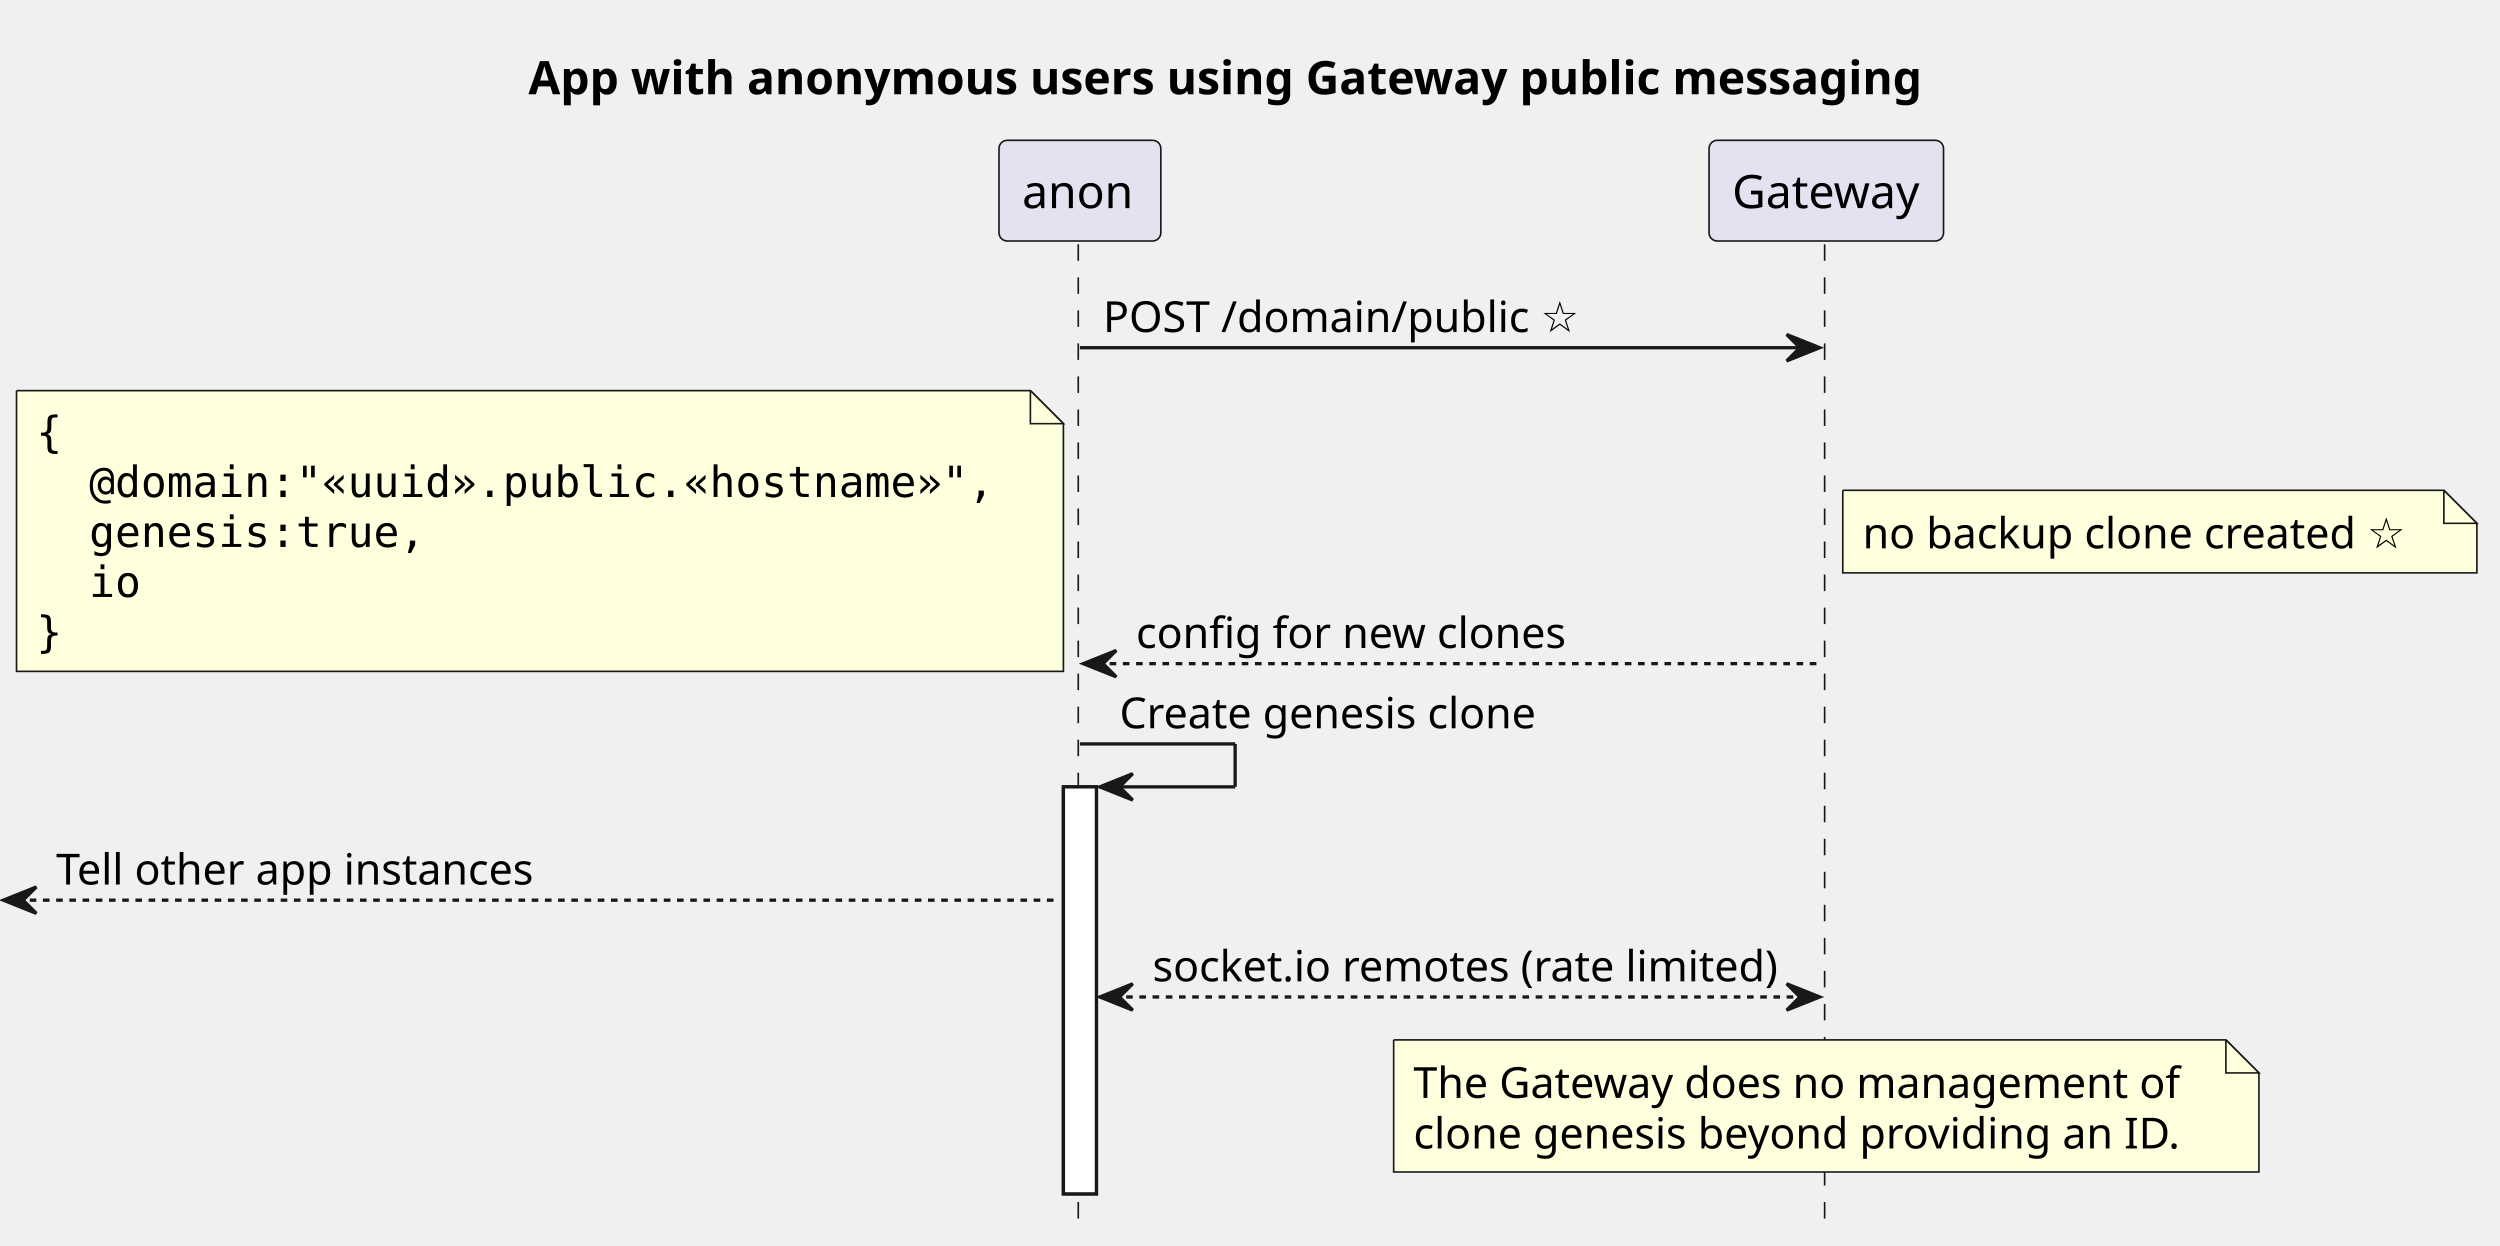
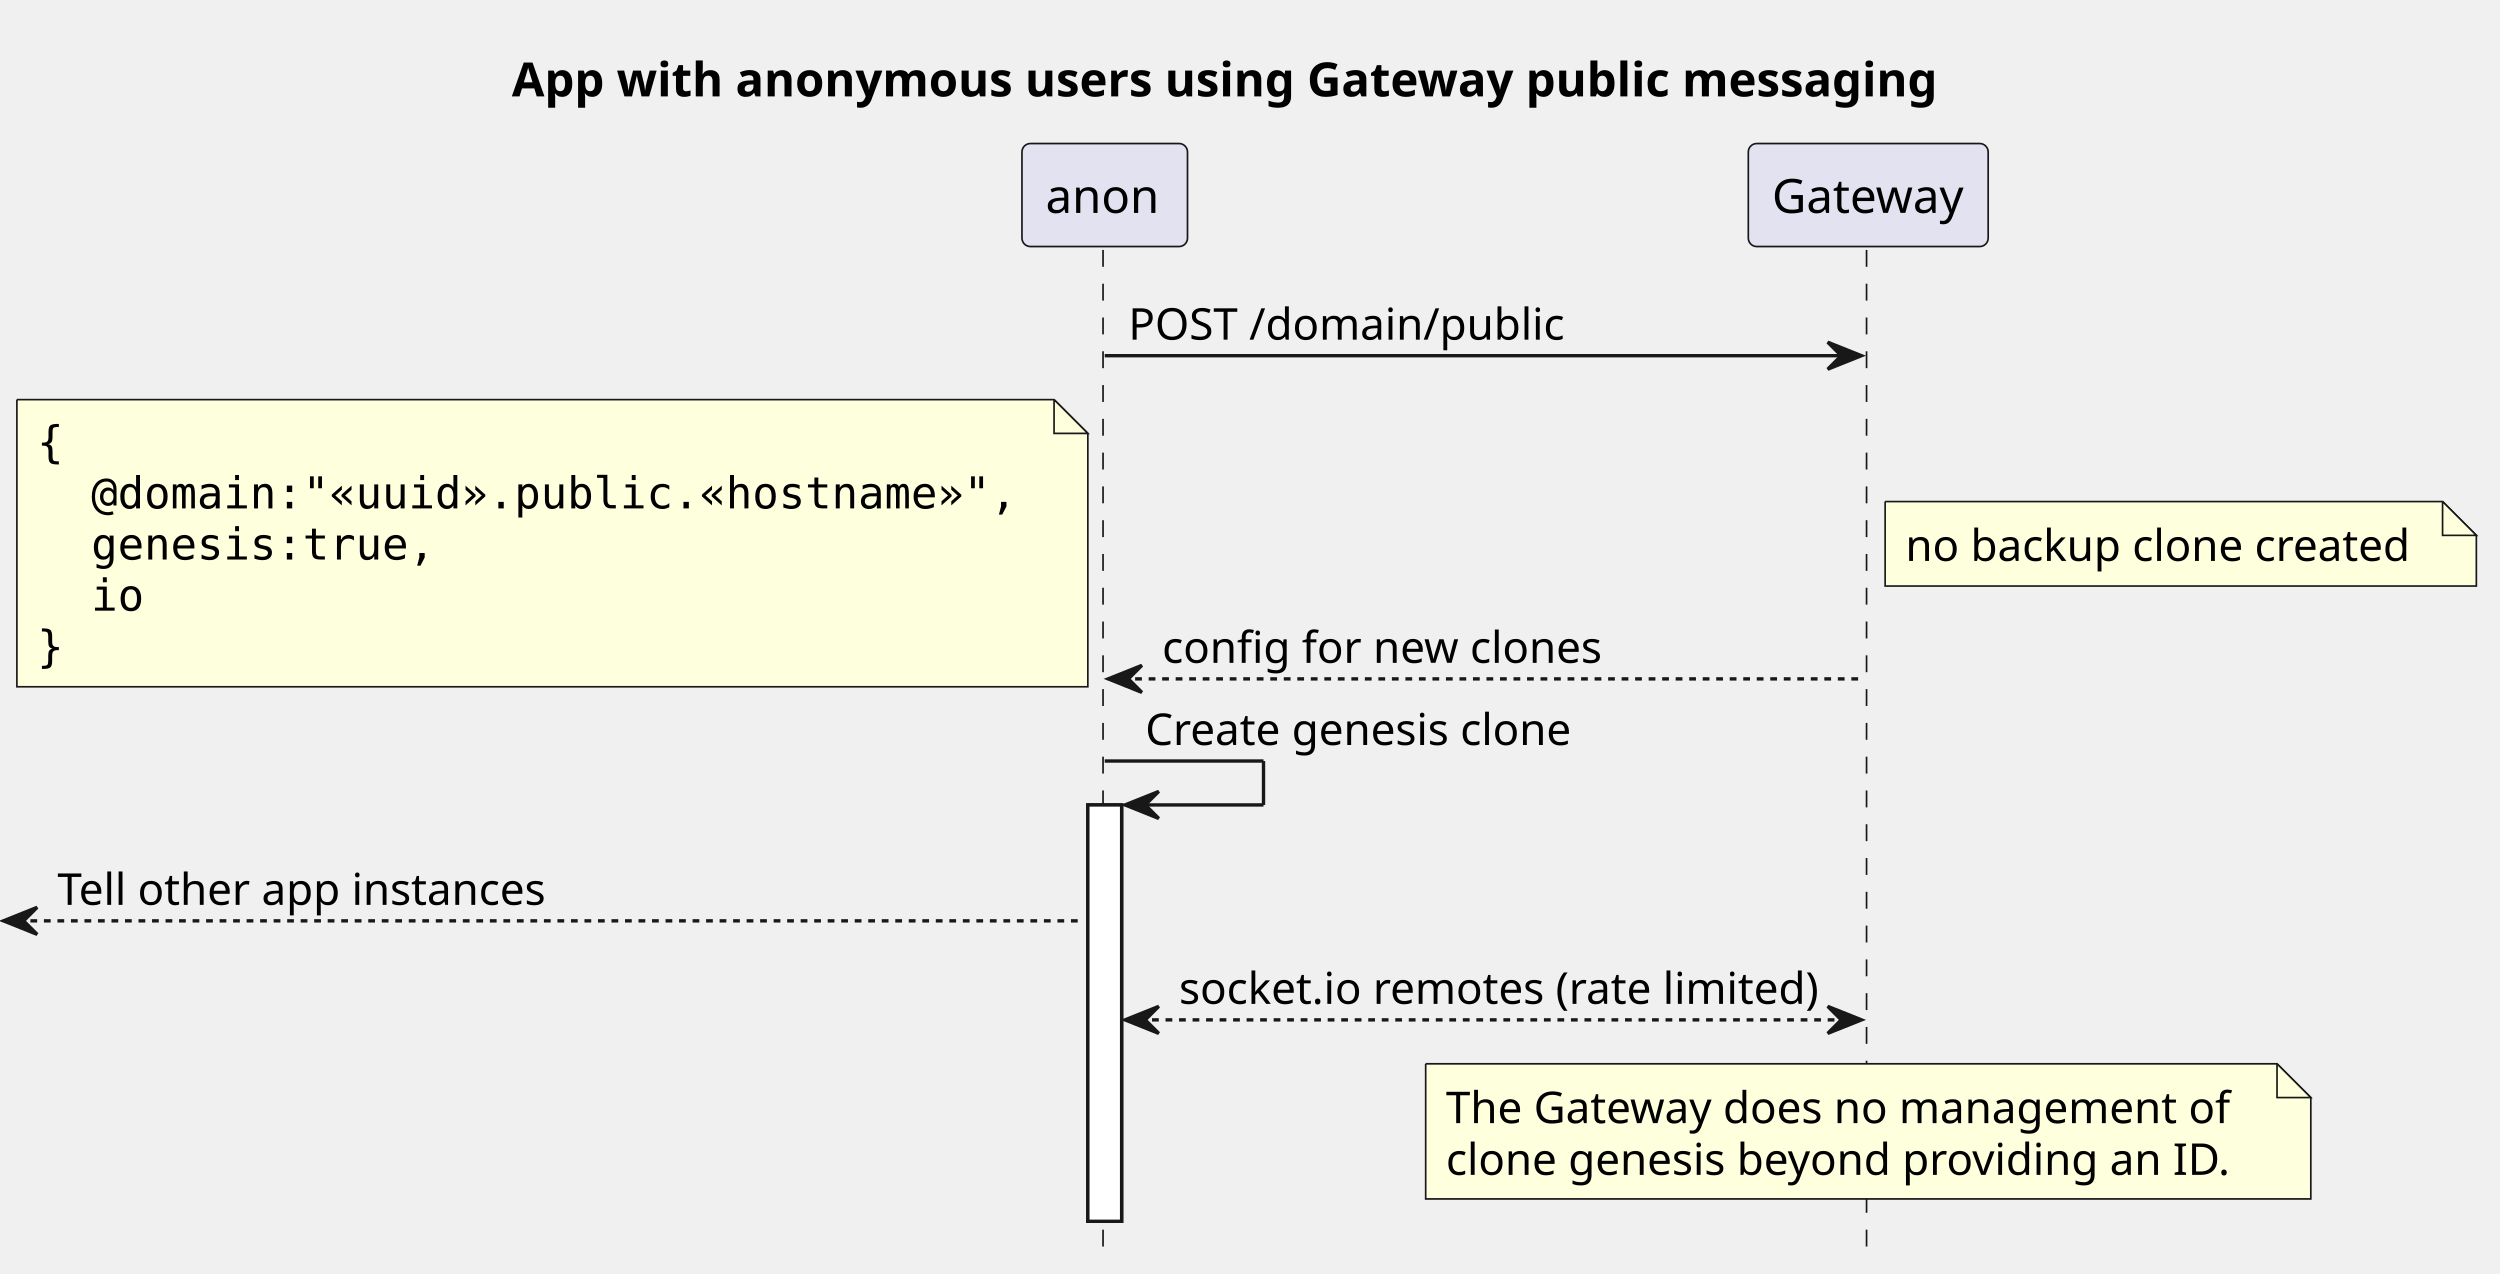
- <svg xmlns="http://www.w3.org/2000/svg" contentStyleType="text/css" height="377px" preserveAspectRatio="none" style="width:757px;height:377px;background:#FFFFFF;" version="1.1" viewBox="0 0 757 377" width="757px" zoomAndPan="magnify">
+ <svg xmlns="http://www.w3.org/2000/svg" contentStyleType="text/css" height="377px" preserveAspectRatio="none" style="width:740px;height:377px;background:#FFFFFF;" version="1.1" viewBox="0 0 740 377" width="740px" zoomAndPan="magnify">
  <defs />
  <g>
-     <rect fill="none" height="26.488" id="_title" style="stroke:none;stroke-width:1.0;" width="449" x="155" y="10" />
-     <text fill="#000000" font-family="sans-serif" font-size="14" font-weight="bold" lengthAdjust="spacing" textLength="439" x="160" y="28.535">App with anonymous users using Gateway public messaging</text>
+     <rect fill="none" height="26.488" id="_title" style="stroke:none;stroke-width:1.0;" width="449" x="146.5" y="10" />
+     <text fill="#000000" font-family="sans-serif" font-size="14" font-weight="bold" lengthAdjust="spacing" textLength="439" x="151.5" y="28.535">App with anonymous users using Gateway public messaging</text>
    <rect fill="#FFFFFF" height="123.242" style="stroke:#181818;stroke-width:1.0;" width="10" x="322" y="238.262" />
    <line style="stroke:#181818;stroke-width:0.5;stroke-dasharray:5.0,5.0;" x1="326.5" x2="326.5" y1="73.977" y2="370.504" />
    <line style="stroke:#181818;stroke-width:0.5;stroke-dasharray:5.0,5.0;" x1="552.5" x2="552.5" y1="73.977" y2="370.504" />
    <rect fill="#E2E2F0" height="30.488" rx="2.5" ry="2.5" style="stroke:#181818;stroke-width:0.5;" width="49" x="302.5" y="42.488" />
    <text fill="#000000" font-family="sans-serif" font-size="14" lengthAdjust="spacing" textLength="35" x="309.5" y="63.023">anon</text>
    <rect fill="#E2E2F0" height="30.488" rx="2.5" ry="2.5" style="stroke:#181818;stroke-width:0.5;" width="71" x="517.5" y="42.488" />
    <text fill="#000000" font-family="sans-serif" font-size="14" lengthAdjust="spacing" textLength="57" x="524.5" y="63.023">Gateway</text>
    <rect fill="#FFFFFF" height="123.242" style="stroke:#181818;stroke-width:1.0;" width="10" x="322" y="238.262" />
    <polygon fill="#181818" points="541,101.287,551,105.287,541,109.287,545,105.287" style="stroke:#181818;stroke-width:1.0;" />
    <line style="stroke:#181818;stroke-width:1.0;" x1="327" x2="547" y1="105.287" y2="105.287" />
-     <text fill="#000000" font-family="sans-serif" font-size="13" lengthAdjust="spacing" textLength="153" x="334" y="100.545">POST /domain/public ☆</text>
+     <text fill="#000000" font-family="sans-serif" font-size="13" lengthAdjust="spacing" textLength="136" x="334" y="100.545">POST /domain/public</text>
    <polygon fill="#181818" points="338,196.951,328,200.951,338,204.951,334,200.951" style="stroke:#181818;stroke-width:1.0;" />
    <line style="stroke:#181818;stroke-width:1.0;stroke-dasharray:2.0,2.0;" x1="332" x2="552" y1="200.951" y2="200.951" />
    <text fill="#000000" font-family="sans-serif" font-size="13" lengthAdjust="spacing" textLength="136" x="344" y="196.209">config for new clones</text>
    <path d="M5,118.287 L5,203.287 L322,203.287 L322,128.287 L312,118.287 L5,118.287 " fill="#FEFFDD" style="stroke:#181818;stroke-width:0.5;" />
    <path d="M312,118.287 L312,128.287 L322,128.287 L312,118.287 " fill="#FEFFDD" style="stroke:#181818;stroke-width:0.5;" />
    <text fill="#000000" font-family="monospace" font-size="13" lengthAdjust="spacing" textLength="8" x="11" y="135.354">{</text>
    <text fill="#000000" font-family="monospace" font-size="13" lengthAdjust="spacing" textLength="280" x="27" y="150.487">@domain:"«uuid».public.«hostname»",</text>
    <text fill="#000000" font-family="monospace" font-size="13" lengthAdjust="spacing" textLength="104" x="27" y="165.62">genesis:true,</text>
    <text fill="#000000" font-family="monospace" font-size="13" lengthAdjust="spacing" textLength="16" x="27" y="180.752">io</text>
    <text fill="#000000" font-family="monospace" font-size="13" lengthAdjust="spacing" textLength="8" x="11" y="195.885">}</text>
-     <path d="M558,148.464 L558,173.464 L750,173.464 L750,158.464 L740,148.464 L558,148.464 " fill="#FEFFDD" style="stroke:#181818;stroke-width:0.5;" />
-     <path d="M740,148.464 L740,158.464 L750,158.464 L740,148.464 " fill="#FEFFDD" style="stroke:#181818;stroke-width:0.5;" />
-     <text fill="#000000" font-family="sans-serif" font-size="13" lengthAdjust="spacing" textLength="171" x="564" y="166.032">no backup clone created ☆</text>
+     <path d="M558,148.464 L558,173.464 L733,173.464 L733,158.464 L723,148.464 L558,148.464 " fill="#FEFFDD" style="stroke:#181818;stroke-width:0.5;" />
+     <path d="M723,148.464 L723,158.464 L733,158.464 L723,148.464 " fill="#FEFFDD" style="stroke:#181818;stroke-width:0.5;" />
+     <text fill="#000000" font-family="sans-serif" font-size="13" lengthAdjust="spacing" textLength="154" x="564" y="166.032">no backup clone created</text>
    <line style="stroke:#181818;stroke-width:1.0;" x1="327" x2="374" y1="225.262" y2="225.262" />
    <line style="stroke:#181818;stroke-width:1.0;" x1="374" x2="374" y1="225.262" y2="238.262" />
    <line style="stroke:#181818;stroke-width:1.0;" x1="333" x2="374" y1="238.262" y2="238.262" />
    <polygon fill="#181818" points="343,234.262,333,238.262,343,242.262,339,238.262" style="stroke:#181818;stroke-width:1.0;" />
    <text fill="#000000" font-family="sans-serif" font-size="13" lengthAdjust="spacing" textLength="130" x="339" y="220.519">Create genesis clone</text>
    <polygon fill="#181818" points="11,268.572,1,272.572,11,276.572,7,272.572" style="stroke:#181818;stroke-width:1.0;" />
    <line style="stroke:#181818;stroke-width:1.0;stroke-dasharray:2.0,2.0;" x1="5" x2="321" y1="272.572" y2="272.572" />
    <text fill="#000000" font-family="sans-serif" font-size="13" lengthAdjust="spacing" textLength="151" x="17" y="267.83">Tell other app instances</text>
    <polygon fill="#181818" points="343,297.883,333,301.883,343,305.883,339,301.883" style="stroke:#181818;stroke-width:1.0;" />
    <polygon fill="#181818" points="541,297.883,551,301.883,541,305.883,545,301.883" style="stroke:#181818;stroke-width:1.0;" />
    <line style="stroke:#181818;stroke-width:1.0;stroke-dasharray:2.0,2.0;" x1="337" x2="547" y1="301.883" y2="301.883" />
    <text fill="#000000" font-family="sans-serif" font-size="13" lengthAdjust="spacing" textLength="197" x="349" y="297.141">socket.io remotes (rate limited)</text>
    <path d="M422,314.883 L422,354.883 L684,354.883 L684,324.883 L674,314.883 L422,314.883 " fill="#FEFFDD" style="stroke:#181818;stroke-width:0.5;" />
    <path d="M674,314.883 L674,324.883 L684,324.883 L674,314.883 " fill="#FEFFDD" style="stroke:#181818;stroke-width:0.5;" />
    <text fill="#000000" font-family="sans-serif" font-size="13" lengthAdjust="spacing" textLength="235" x="428" y="332.451">The Gateway does no management of</text>
    <text fill="#000000" font-family="sans-serif" font-size="13" lengthAdjust="spacing" textLength="241" x="428" y="347.762">clone genesis beyond providing an ID.</text>
  </g>
</svg>
